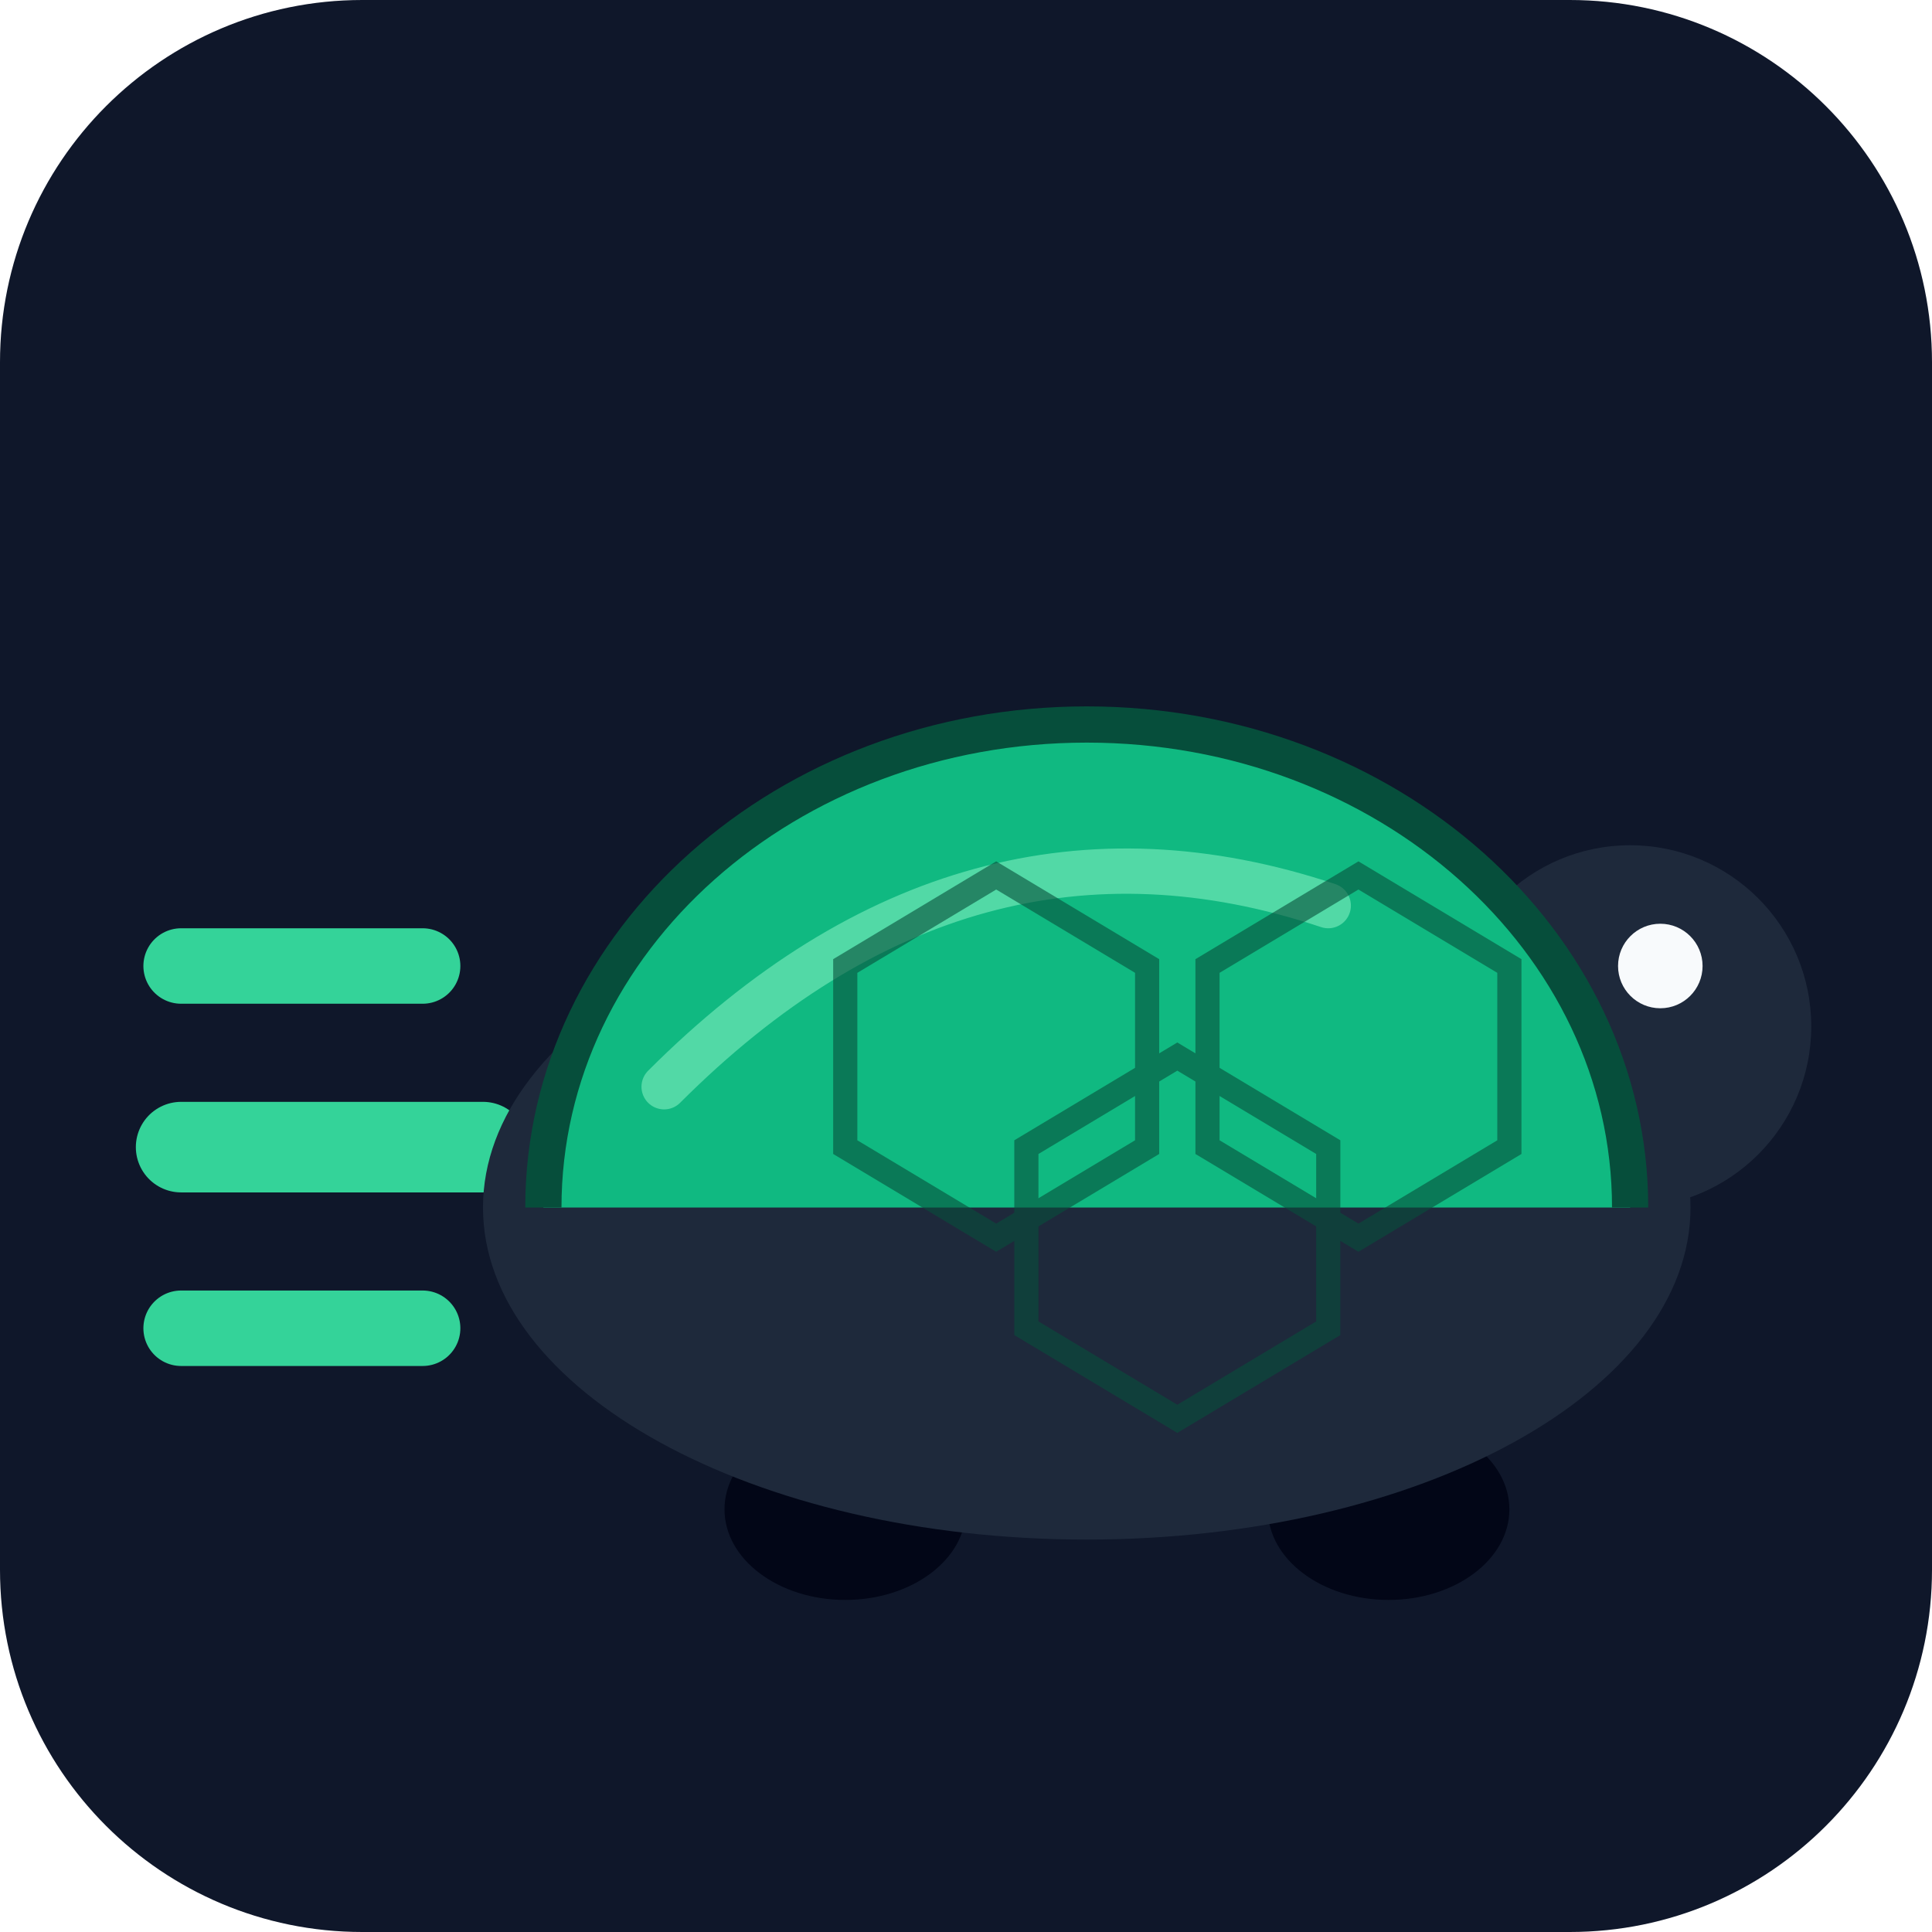
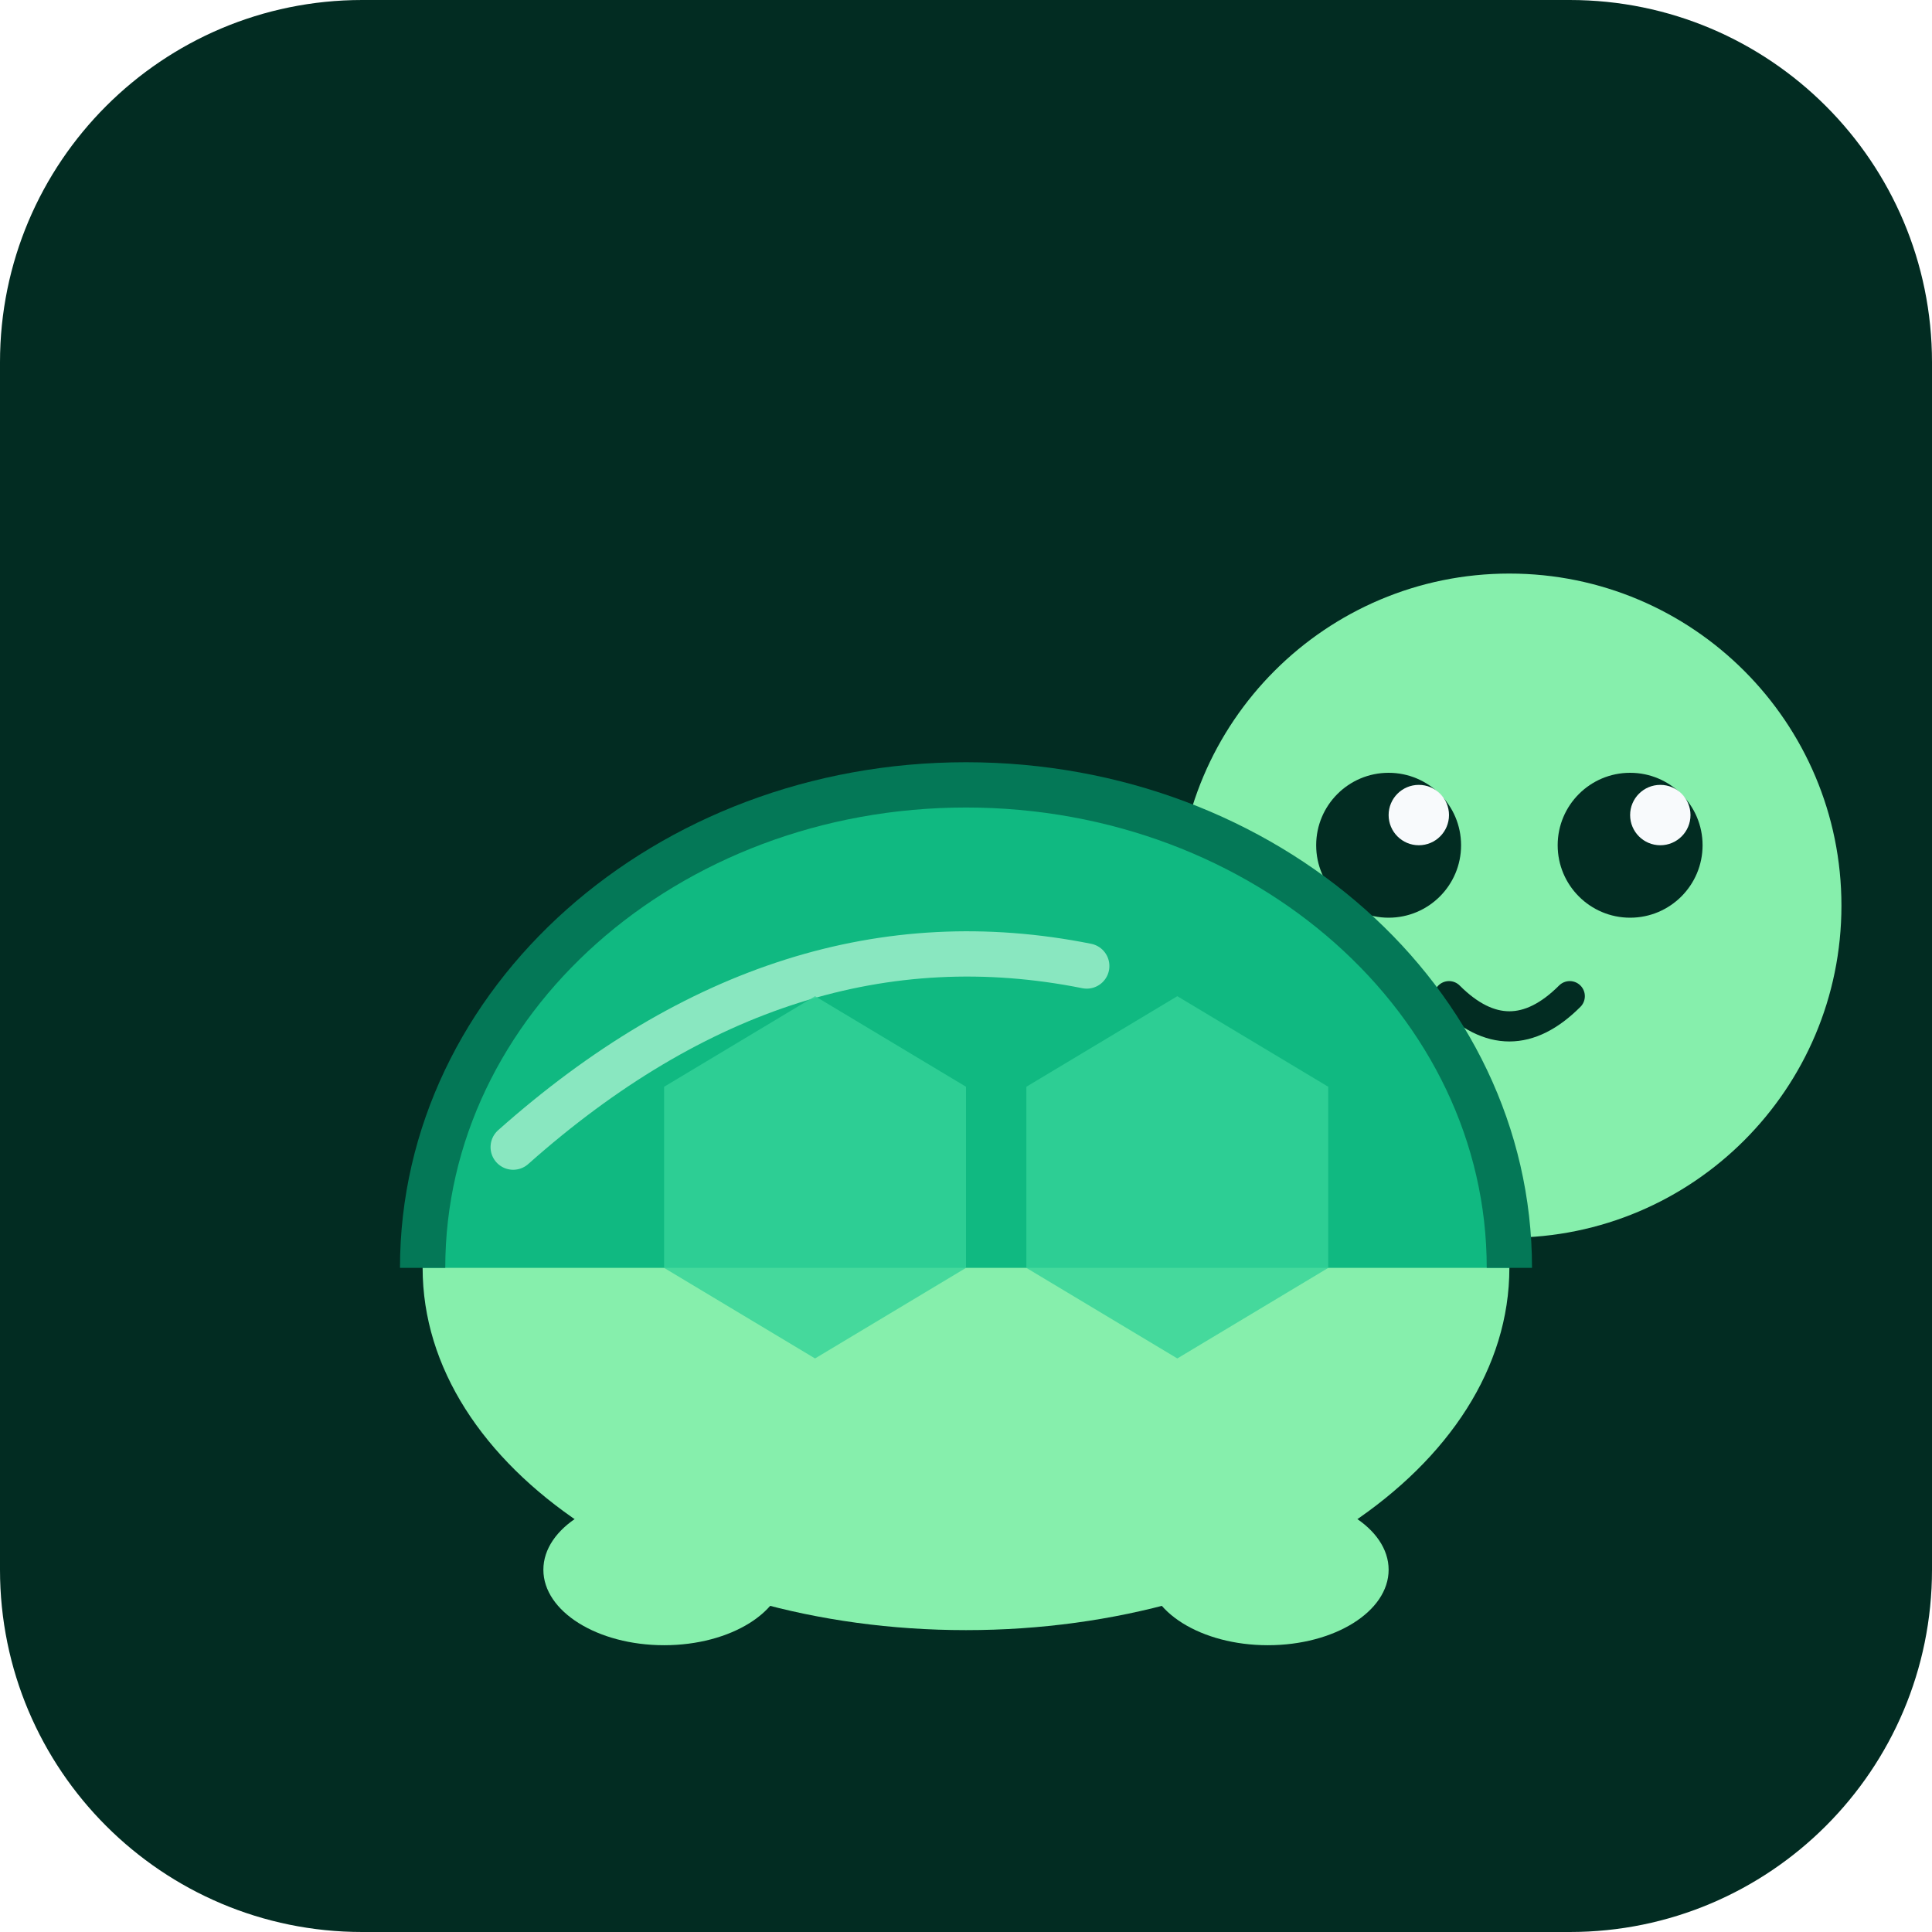
<svg xmlns="http://www.w3.org/2000/svg" viewBox="0 0 64 64">
-   <rect width="64" height="64" rx="12" fill="#0f172a" />
-   <g stroke="#34d399" stroke-linecap="round" fill="none">
-     <line x1="6" y1="32" x2="14" y2="32" stroke-width="2.5" />
-     <line x1="6" y1="38" x2="16" y2="38" stroke-width="3" />
-     <line x1="6" y1="44" x2="14" y2="44" stroke-width="2.5" />
+   <rect width="64" height="64" rx="12" fill="#022c22" />
+   <ellipse cx="22" cy="52" rx="4" ry="2.5" fill="#86efac" />
+   <ellipse cx="42" cy="52" rx="4" ry="2.5" fill="#86efac" />
+   <ellipse cx="32" cy="42" rx="18" ry="12" fill="#86efac" />
+   <circle cx="50" cy="30" r="11" fill="#86efac" />
+   <circle cx="46" cy="28" r="2.4" fill="#022c22" />
+   <circle cx="54" cy="28" r="2.4" fill="#022c22" />
+   <circle cx="47" cy="27" r="1" fill="#f8fafc" />
+   <circle cx="55" cy="27" r="1" fill="#f8fafc" />
+   <path d="M48 33 Q50 35 52 33" stroke="#022c22" stroke-width="1" fill="none" stroke-linecap="round" />
+   <path d="M 14 42 A 18 16 0 0 1 50 42 Z" fill="#10b981" />
+   <path d="M 17 38 Q 26 30 36 32" stroke="#a7f3d0" stroke-width="1.5" fill="none" stroke-linecap="round" opacity="0.8" />
+   <g fill="#34d399" opacity="0.8">
+     <polygon points="22,36 27,33 32,36 32,42 27,45 22,42" />
+     <polygon points="34,36 39,33 44,36 44,42 39,45 34,42" />
  </g>
-   <ellipse cx="28" cy="50" rx="4" ry="3" fill="#020617" />
-   <ellipse cx="46" cy="50" rx="4" ry="3" fill="#020617" />
-   <circle cx="54" cy="34" r="6" fill="#1e293b" />
-   <circle cx="55" cy="32" r="1.4" fill="#f8fafc" />
-   <ellipse cx="36" cy="40" rx="20" ry="11" fill="#1e293b" />
-   <path d="M 18 40 A 18 16 0 0 1 54 40 Z" fill="#10b981" />
-   <path d="M 22 36 Q 32 26 44 30" stroke="#6ee7b7" stroke-width="1.5" fill="none" stroke-linecap="round" opacity="0.7" />
-   <g fill="none" stroke="#064e3b" stroke-width="0.8" opacity="0.6">
-     <polygon points="28,32 33,29 38,32 38,38 33,41 28,38" />
-     <polygon points="40,32 45,29 50,32 50,38 45,41 40,38" />
-     <polygon points="34,38 39,35 44,38 44,44 39,47 34,44" />
-   </g>
-   <path d="M 18 40 A 18 16 0 0 1 54 40" stroke="#064e3b" stroke-width="1.2" fill="none" />
+   <path d="M 14 42 A 18 16 0 0 1 50 42" stroke="#047857" stroke-width="1.5" fill="none" />
</svg>
